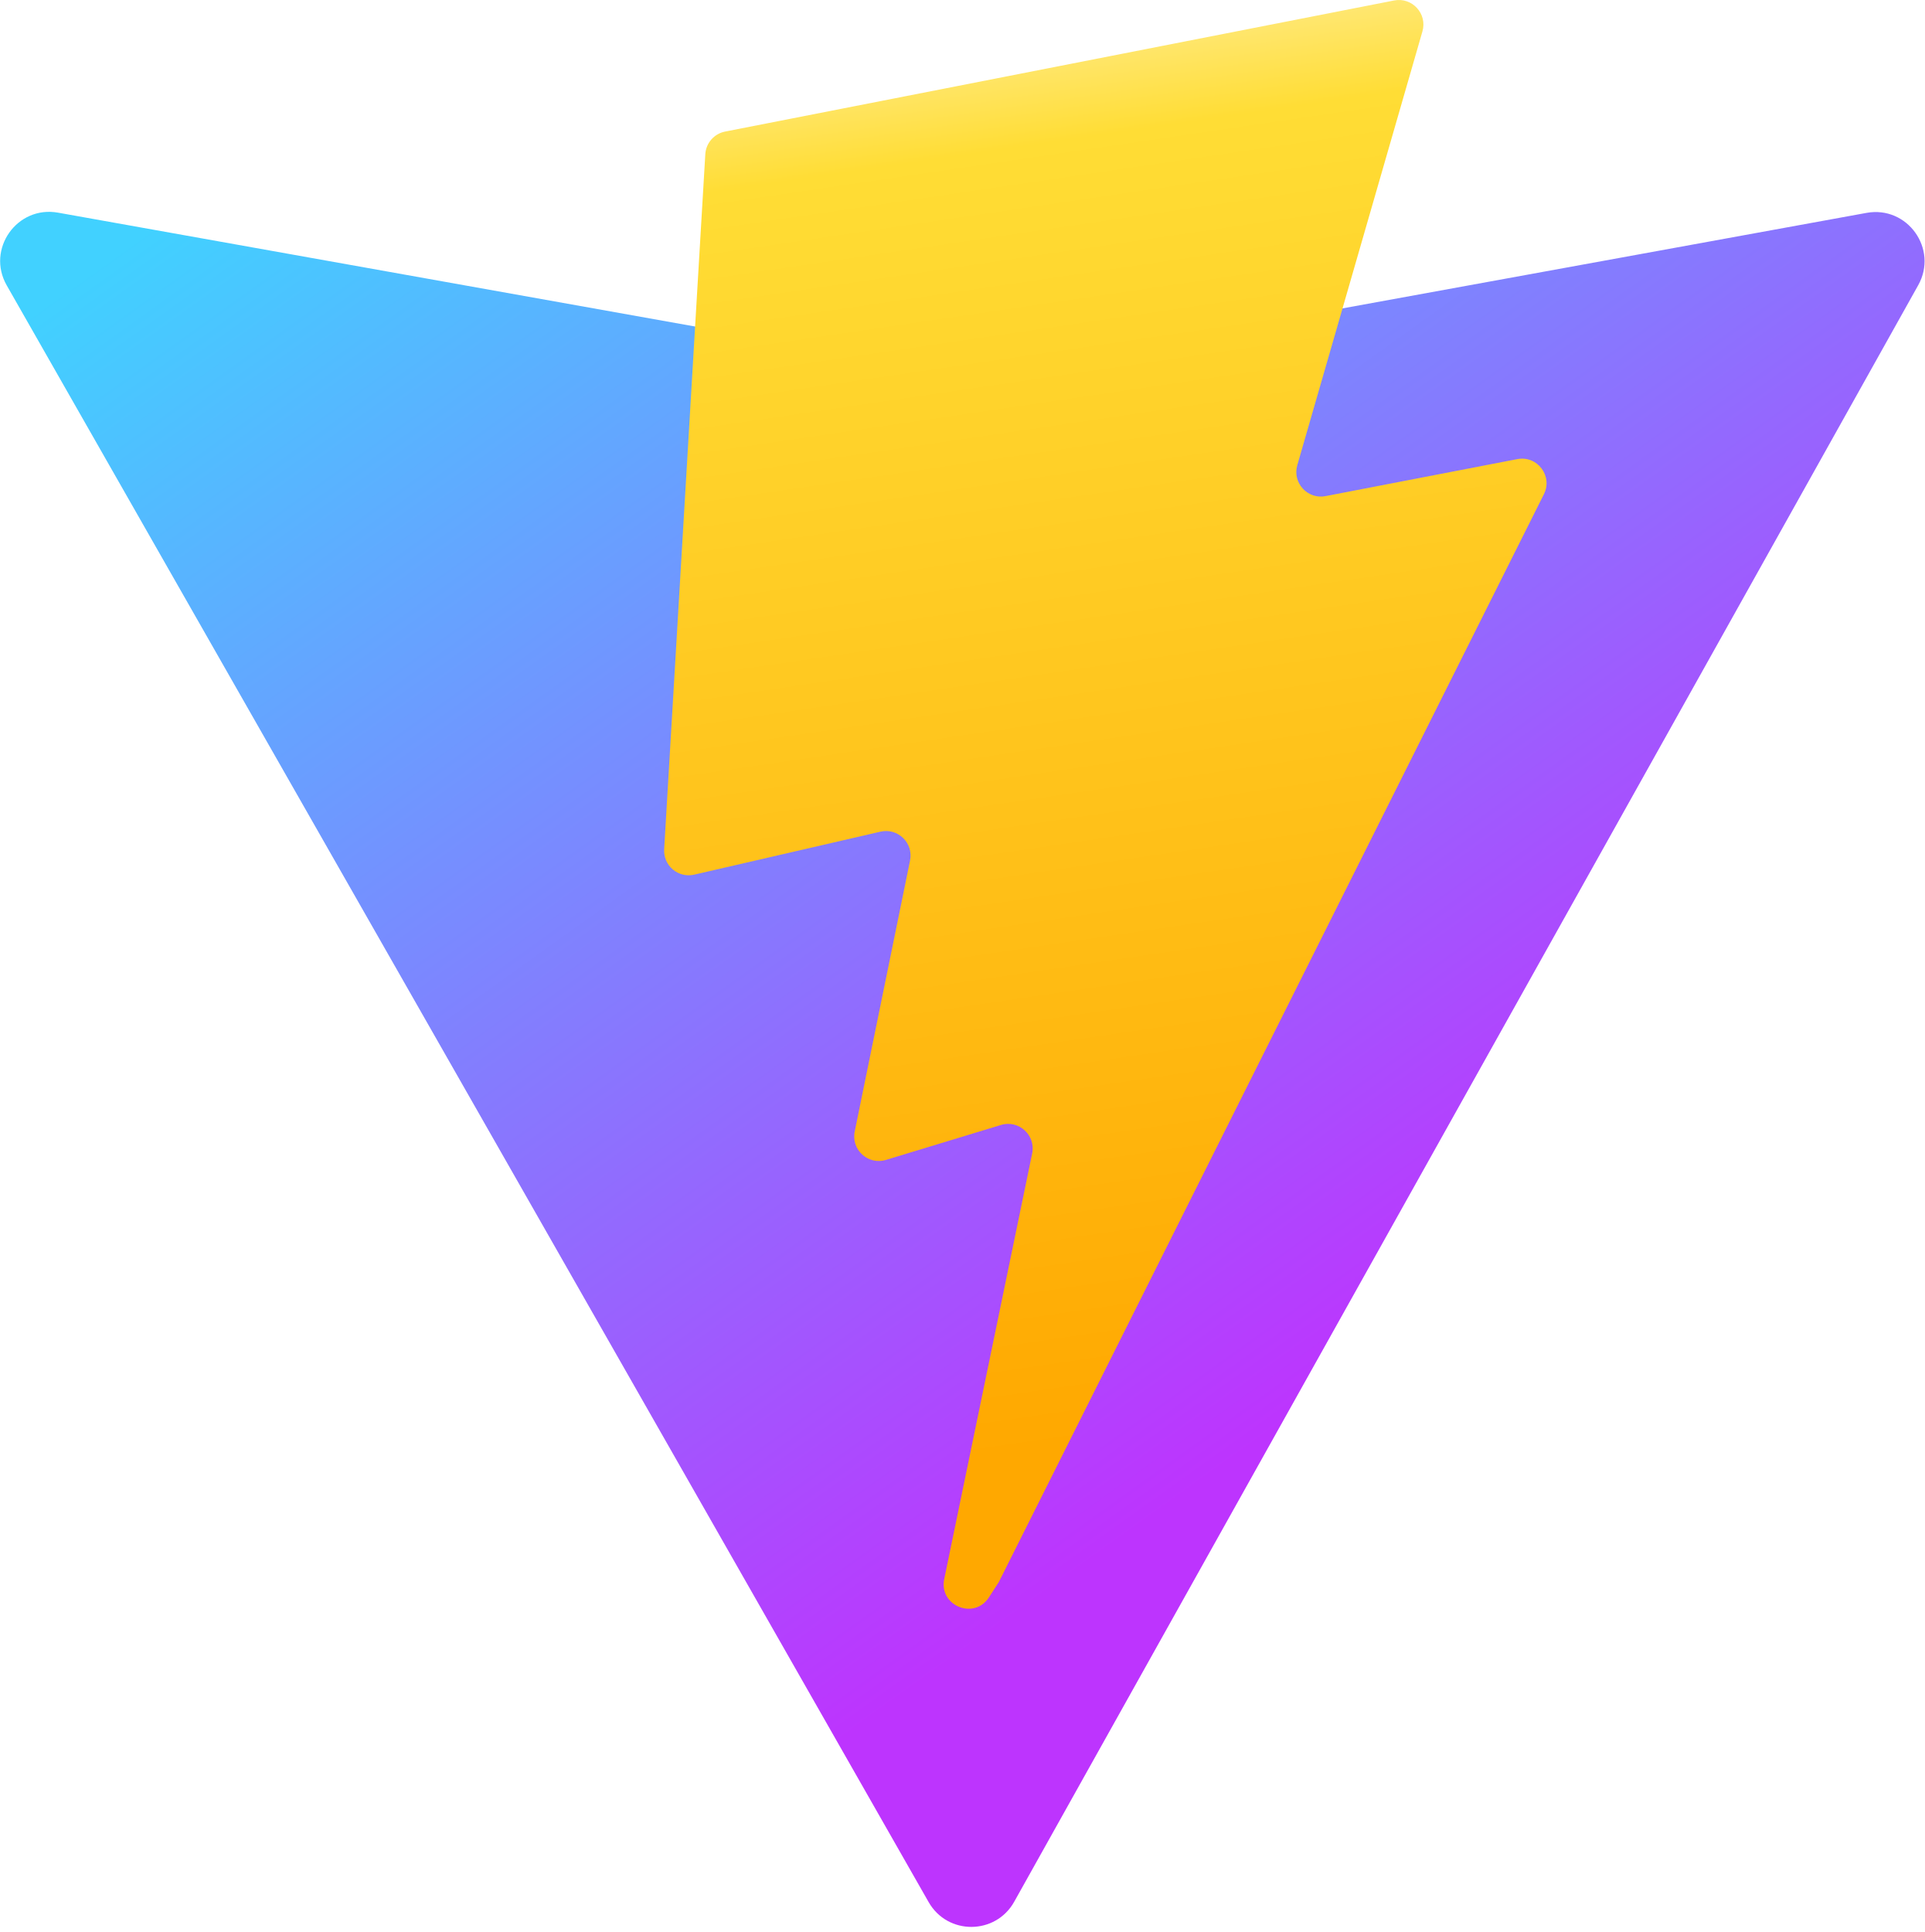
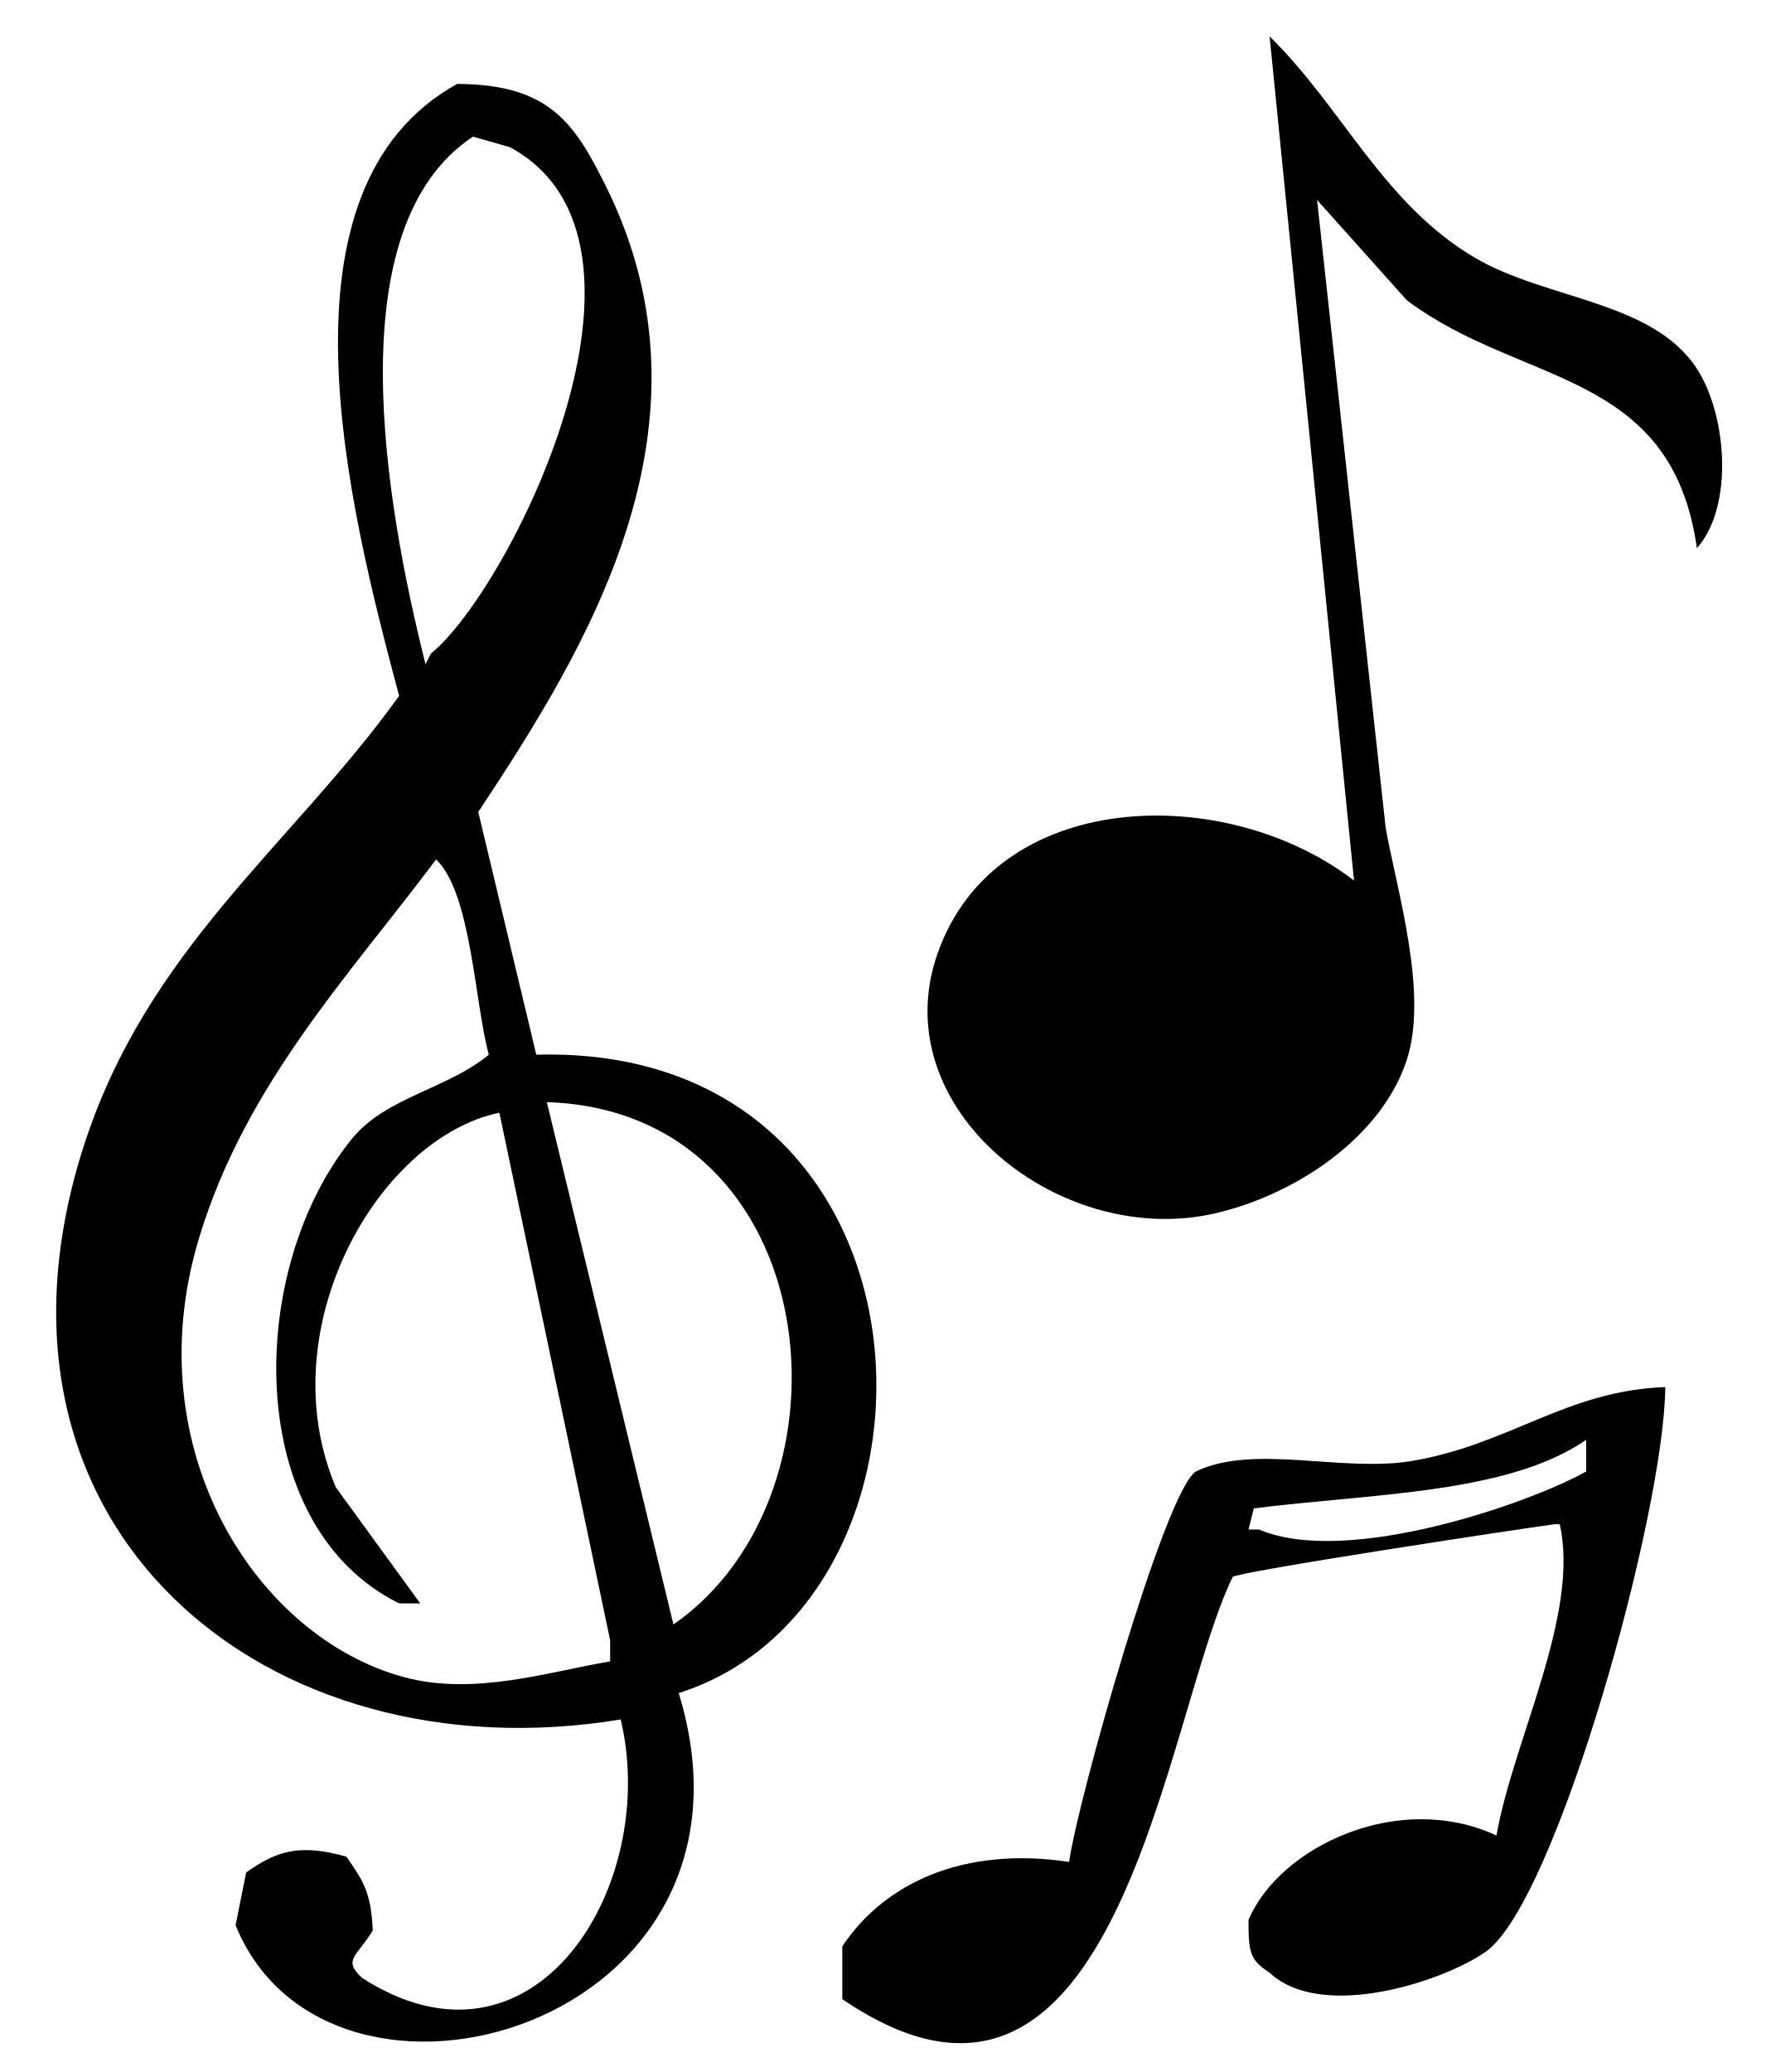
- <svg xmlns="http://www.w3.org/2000/svg" aria-hidden="true" role="img" class="iconify iconify--logos" width="31.88" height="32" preserveAspectRatio="xMidYMid meet" viewBox="0 0 256 257">
-   <defs>
-     <linearGradient id="IconifyId1813088fe1fbc01fb466" x1="-.828%" x2="57.636%" y1="7.652%" y2="78.411%">
-       <stop offset="0%" stop-color="#41D1FF" />
-       <stop offset="100%" stop-color="#BD34FE" />
-     </linearGradient>
-     <linearGradient id="IconifyId1813088fe1fbc01fb467" x1="43.376%" x2="50.316%" y1="2.242%" y2="89.03%">
-       <stop offset="0%" stop-color="#FFEA83" />
-       <stop offset="8.333%" stop-color="#FFDD35" />
-       <stop offset="100%" stop-color="#FFA800" />
-     </linearGradient>
-   </defs>
-   <path fill="url(#IconifyId1813088fe1fbc01fb466)" d="M255.153 37.938L134.897 252.976c-2.483 4.44-8.862 4.466-11.382.048L.875 37.958c-2.746-4.814 1.371-10.646 6.827-9.67l120.385 21.517a6.537 6.537 0 0 0 2.322-.004l117.867-21.483c5.438-.991 9.574 4.796 6.877 9.62Z" />
-   <path fill="url(#IconifyId1813088fe1fbc01fb467)" d="M185.432.063L96.44 17.501a3.268 3.268 0 0 0-2.634 3.014l-5.474 92.456a3.268 3.268 0 0 0 3.997 3.378l24.777-5.718c2.318-.535 4.413 1.507 3.936 3.838l-7.361 36.047c-.495 2.426 1.782 4.5 4.151 3.78l15.304-4.649c2.372-.72 4.652 1.36 4.15 3.788l-11.698 56.621c-.732 3.542 3.979 5.473 5.943 2.437l1.313-2.028l72.516-144.72c1.215-2.423-.88-5.186-3.54-4.672l-25.505 4.922c-2.396.462-4.435-1.77-3.759-4.114l16.646-57.705c.677-2.35-1.37-4.583-3.769-4.113Z" />
+ <svg xmlns="http://www.w3.org/2000/svg" version="1.1" id="musical_notes" x="0px" y="0px" width="353px" height="413px" viewBox="0 0 353 413" enable-background="new 0 0 353 413" xml:space="preserve">
+   <path fill-rule="evenodd" clip-rule="evenodd" d="M253.084,7.255c14.601,14.299,22.646,33.409,41.014,44.169  c14.282,8.366,35.335,8.5,44.169,22.084c5.939,9.133,7.419,27.392,0,35.756c-5.068-35.817-35.035-32.236-57.841-49.428  c-5.958-6.66-11.919-13.321-17.878-19.981c4.557,41.711,9.115,83.435,13.671,125.146c2.243,12.553,8.561,32.938,4.207,46.273  c-4.949,15.16-21.632,26.625-37.859,30.498c-30.948,7.385-66.418-20.607-55.737-51.531c11.528-33.374,57.613-34.349,83.08-14.723  C264.303,119.437,258.693,63.337,253.084,7.255z M91.131,16.72c18.335,0.109,23.3,7.739,29.446,19.981  c24.146,48.092-3.925,92.918-25.239,125.146c3.855,16.124,7.712,32.252,11.568,48.376c83.31-2.216,86.255,108.859,28.394,127.249  c20.391,66.648-69.765,92.072-88.338,46.272c0.701-3.504,1.402-7.011,2.104-10.516c6.455-4.587,11.014-5.638,19.981-3.155  c3.118,4.554,4.93,6.783,5.258,14.724c-3.031,5.075-6.147,5.788-2.103,9.464c34.421,22.119,59.37-18.465,51.531-51.53  C53.013,354.385-7.3,304.607,16.464,229.152c12.56-39.879,41.575-60.509,63.099-90.441C69.406,100.691,53.458,37.627,91.131,16.72z   M94.286,27.236c-27.187,17.962-17.569,72.817-9.465,105.165c0.351-0.701,0.702-1.402,1.052-2.104  c15.737-12.747,50.499-82.22,15.774-100.958C99.194,28.639,96.739,27.938,94.286,27.236z M86.925,171.312  c-17.209,23.01-38.111,44.916-47.324,75.719c-12.567,42.011,11.587,79.395,41.014,87.287c14.073,3.774,29.021-1.189,41.014-3.155  c0-1.402,0-2.804,0-4.207c-7.36-35.051-14.724-70.113-22.084-105.165c-24.299,5.054-45.932,43.274-32.601,74.667  c5.608,7.711,11.218,15.425,16.826,23.136c-1.402,0-2.805,0-4.206,0c-31.384-15.551-30.442-66.646-9.465-92.544  c6.799-8.395,18.998-9.923,27.343-16.826C94.635,200.104,93.974,177.967,86.925,171.312z M109.009,219.688  c8.412,34.701,16.827,69.412,25.239,104.113C172.229,297.401,164.674,221.407,109.009,219.688z M331.958,276.477  c-0.188,25.195-21.731,102.605-35.756,112.526c-8.288,5.863-32.662,13.989-43.118,4.206c-3.886-2.521-4.219-3.958-4.207-10.516  c6.199-14.664,30.017-25.876,49.428-16.827c3.337-18.992,16.644-43.981,12.62-62.047c-0.351,0-0.702,0-1.052,0  c-7.049,0.944-63.298,9.471-64.15,10.517c-13.705,27.973-22.646,121.783-77.821,84.132c0-3.505,0-7.011,0-10.517  c8.457-12.669,24.219-19.98,45.22-16.826c1.588-11.785,18.99-73.682,25.24-77.822c11.615-5.578,29.193,0.255,43.118-2.103  C301.044,287.886,312.064,277.23,331.958,276.477z M316.183,286.993c-15.666,10.852-43.111,10.694-66.253,13.671  c-0.351,1.402-0.701,2.805-1.052,4.207c0.701,0,1.402,0,2.104,0c17.538,7.495,54.068-5.281,65.202-11.568  C316.183,291.2,316.183,289.096,316.183,286.993z" />
</svg>
